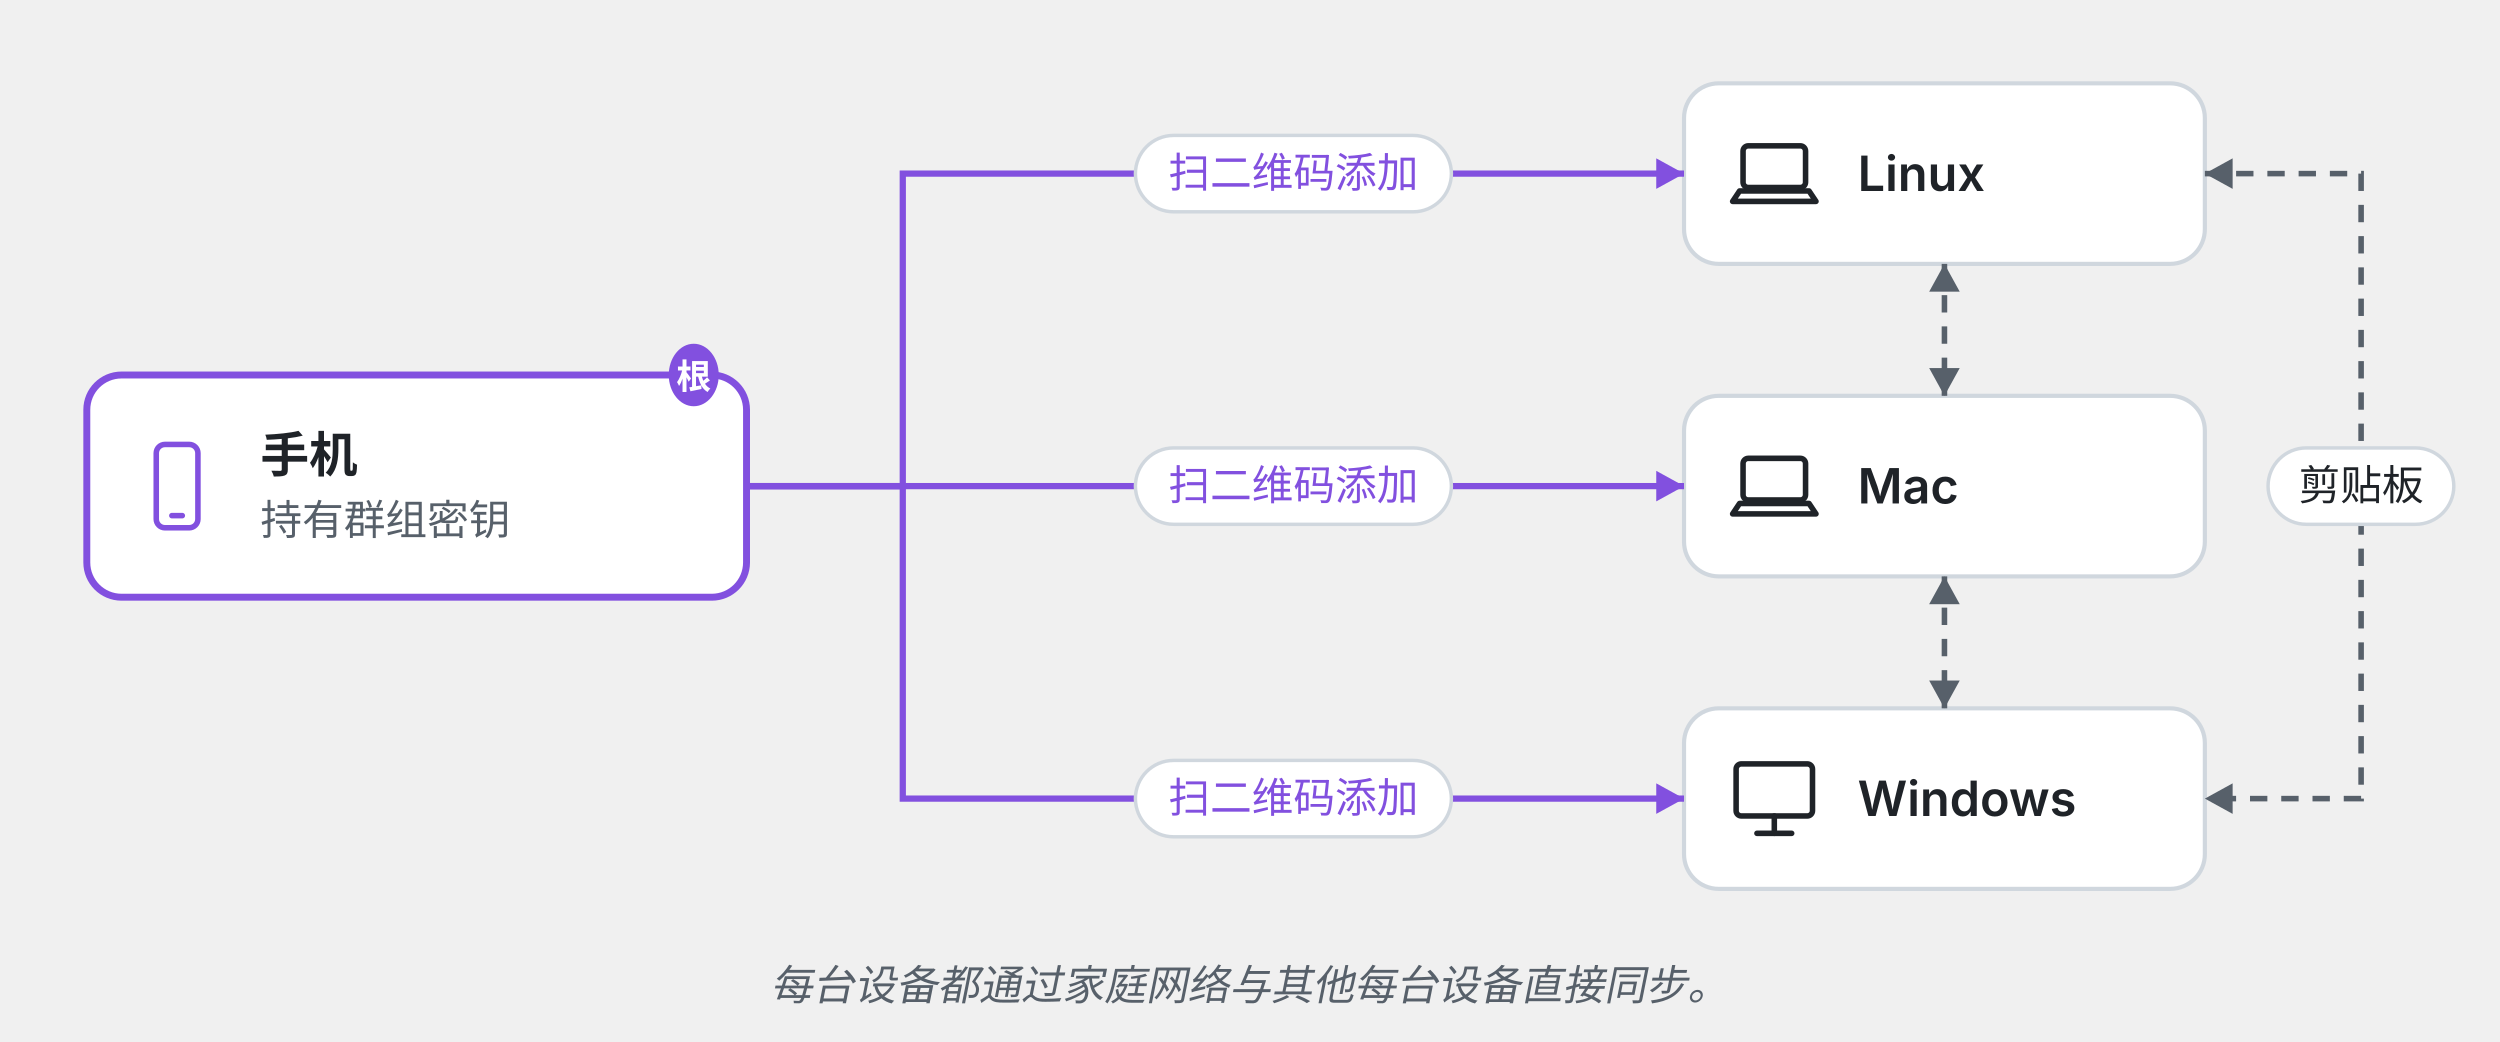
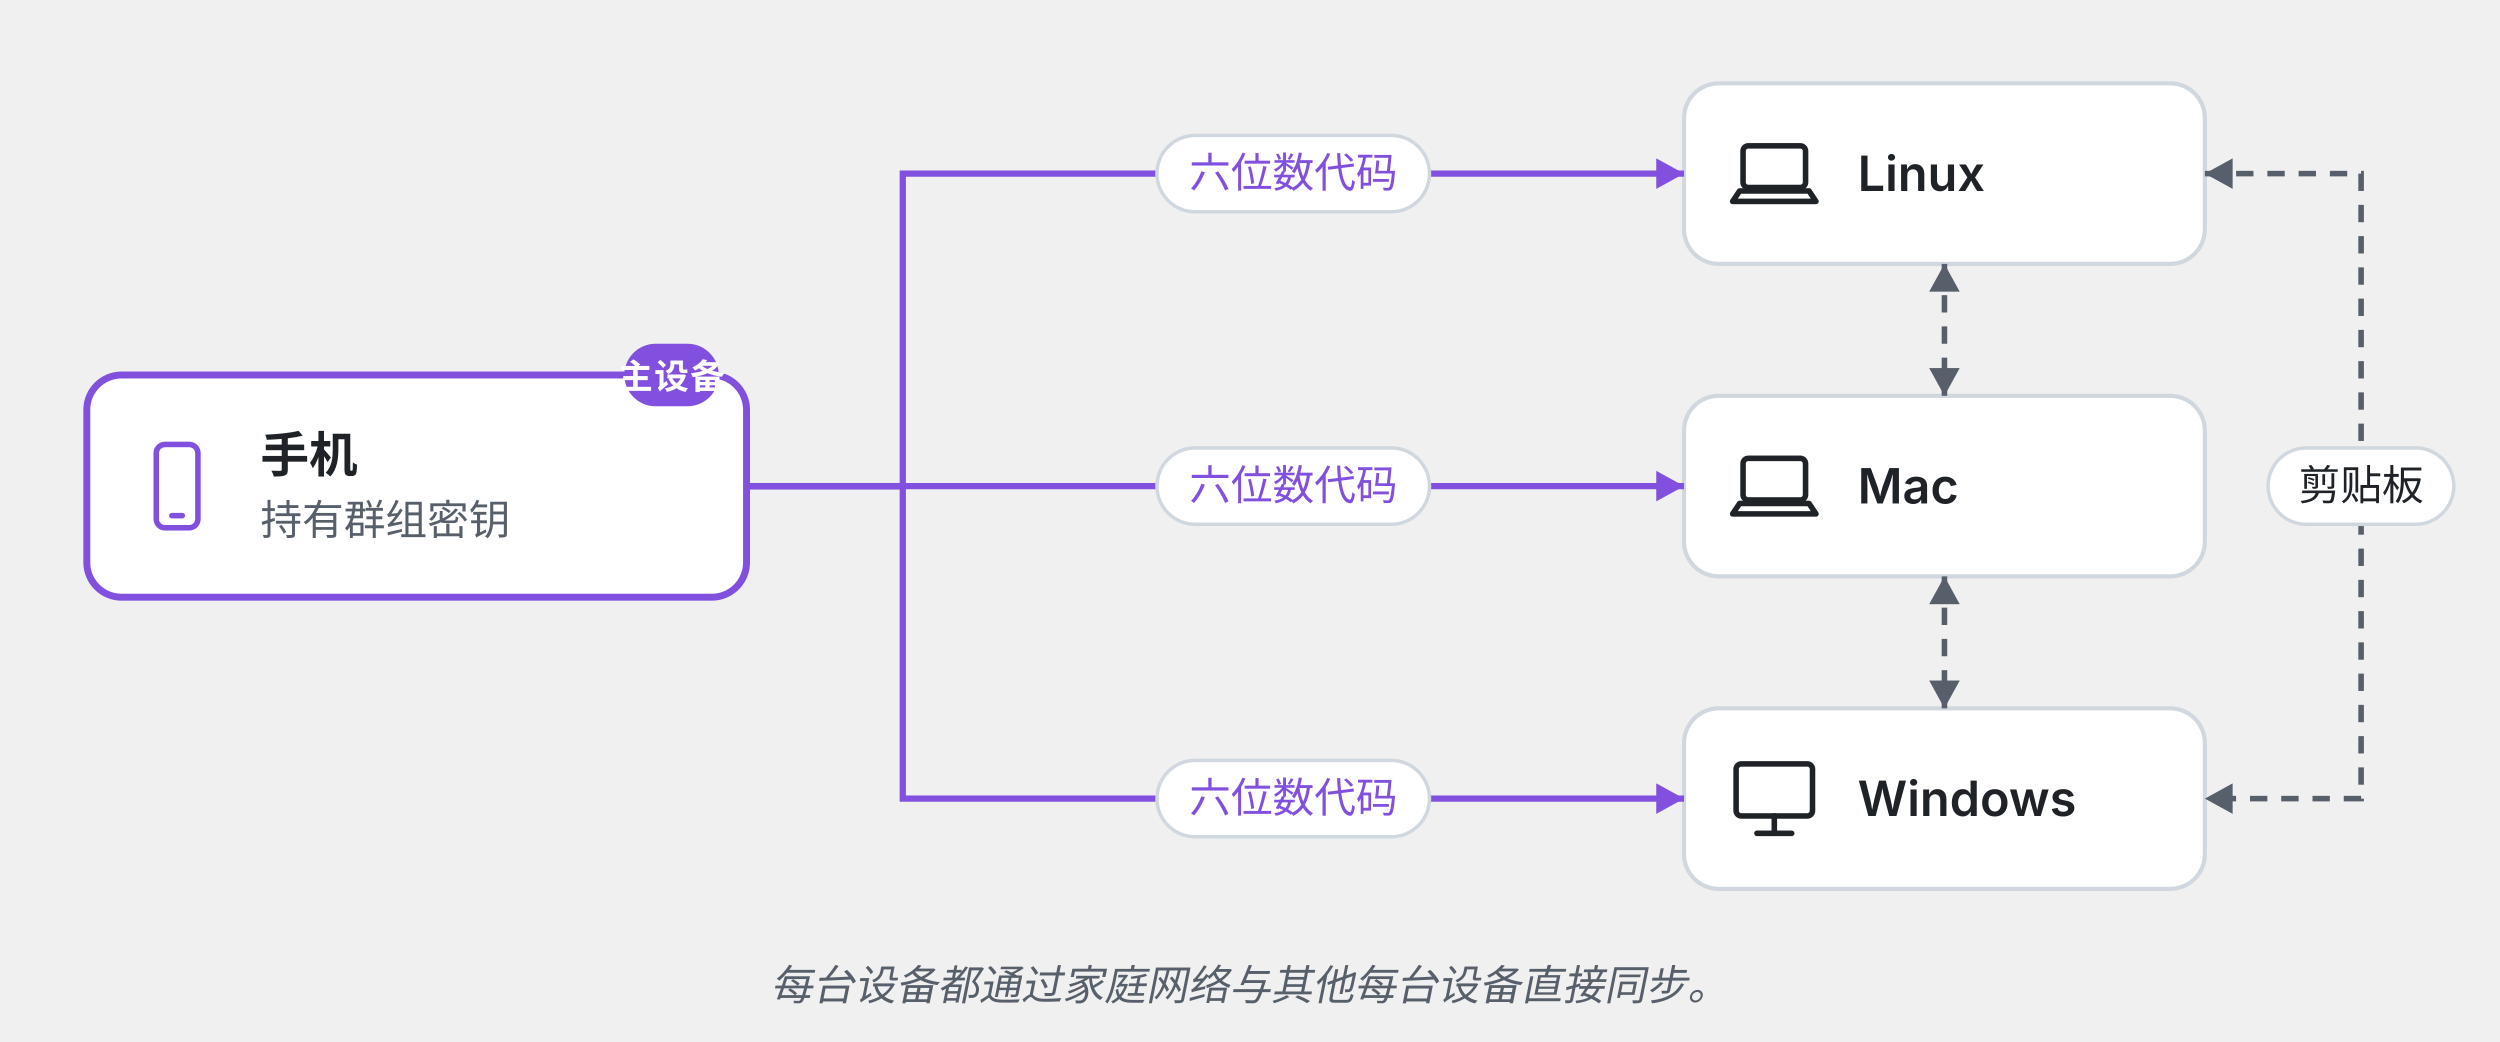
- <svg xmlns="http://www.w3.org/2000/svg" lang="zh" width="720" height="300" viewBox="0 0 720 300" role="img" aria-label="手机通过二维码添加每台电脑；之后这些电脑共用同一个剪贴板">
+ <svg xmlns="http://www.w3.org/2000/svg" lang="zh" width="720" height="300" viewBox="0 0 720 300" role="img" aria-label="手机通过六位数代码添加每台电脑；之后这些电脑共享一个剪贴板">
  <style>
  .bg { fill: none; }
  .zone { fill: #f6f8fa; stroke: #d0d7de; stroke-width: 1; }
  .zone-t { fill: #57606a; font: 600 13px system-ui, -apple-system, 'Segoe UI', sans-serif; letter-spacing: .02em; }
  .card { fill: #ffffff; stroke: #d0d7de; stroke-width: 1.2; }
  .card.key { stroke: #8250df; stroke-width: 2; }
  .card.srv { fill: #fff8c5; stroke: #d4a72c; }
  .t { fill: #1f2328; font: 600 14px system-ui, -apple-system, 'Segoe UI', sans-serif; }
  .s { fill: #57606a; font: 12px system-ui, -apple-system, 'Segoe UI', sans-serif; }
  .ic { fill: none; stroke: #1f2328; stroke-width: 1.6; stroke-linecap: round; stroke-linejoin: round; }
  .key .ic, .ic.key { stroke: #8250df; }
  .badge { fill: #8250df; }
  .badge-t { fill: #ffffff; font: 600 10px system-ui, -apple-system, 'Segoe UI', sans-serif; letter-spacing: .04em; }
  .e-tunnel { fill: none; stroke: #0969da; stroke-width: 3; }
  .e-home { fill: none; stroke: #57606a; stroke-width: 1.6; stroke-dasharray: 5 4; }
  .e-pair { fill: none; stroke: #8250df; stroke-width: 1.8; }
  .e-e2e { fill: none; stroke: #1a7f37; stroke-width: 1.8; stroke-dasharray: 2 4; stroke-linecap: round; }
  .a-tunnel { fill: #0969da; } .a-home { fill: #57606a; } .a-pair { fill: #8250df; } .a-e2e { fill: #1a7f37; }
  .lbl-bg { fill: #ffffff; stroke: #d0d7de; stroke-width: 1; }
  .lbl { fill: #1f2328; font: 12px system-ui, -apple-system, 'Segoe UI', sans-serif; }
  .lbl.tunnel { fill: #0969da; } .lbl.pair { fill: #8250df; } .lbl.e2e { fill: #1a7f37; }
  .note { fill: #57606a; font: italic 12px system-ui, -apple-system, 'Segoe UI', sans-serif; }
  @media (prefers-color-scheme: dark) {
    .zone { fill: #161b22; stroke: #30363d; }
    .zone-t, .s, .note { fill: #8b949e; }
    .card { fill: #0d1117; stroke: #3d444d; }
    .card.key { stroke: #a371f7; }
    .card.srv { fill: #272115; stroke: #9e6a03; }
    .t, .lbl { fill: #e6edf3; }
    .ic { stroke: #e6edf3; }
    .key .ic, .ic.key { stroke: #a371f7; }
    .badge { fill: #a371f7; }
    .badge-t { fill: #0d1117; }
    .e-tunnel { stroke: #4493f8; } .a-tunnel { fill: #4493f8; } .lbl.tunnel { fill: #4493f8; }
    .e-home { stroke: #8b949e; } .a-home { fill: #8b949e; }
    .e-pair { stroke: #a371f7; } .a-pair { fill: #a371f7; } .lbl.pair { fill: #a371f7; }
    .e-e2e { stroke: #3fb950; } .a-e2e { fill: #3fb950; } .lbl.e2e { fill: #3fb950; }
    .lbl-bg { fill: #0d1117; stroke: #3d444d; }
  }
</style>
  <g class="key">
    <rect class="card key" x="25.0" y="108.0" width="190" height="64" rx="10" />
    <g transform="translate(37.0,126)" class="ic">
      <rect x="8" y="2" width="12" height="24" rx="2.5" />
      <line x1="12.5" y1="22.5" x2="15.5" y2="22.5" />
    </g>
    <text class="t" x="75.0" y="136">手机</text>
    <text class="s" x="75.0" y="154">持有群组密钥</text>
-     <rect class="badge" x="192.6" y="99.0" width="14.4" height="18" rx="9" />
-     <text class="badge-t" x="199.8" y="112.0" text-anchor="middle">根</text>
+     <rect class="badge" x="179.8" y="99.0" width="27.2" height="18" rx="9" />
+     <text class="badge-t" x="193.4" y="112.0" text-anchor="middle">主设备</text>
  </g>
  <g class="">
    <rect class="card " x="485.0" y="24.0" width="150" height="52" rx="10" />
    <g transform="translate(497.0,36)" class="ic">
      <rect x="5" y="6" width="18" height="12" rx="1.5" />
      <path d="M2 22h24l-2 -3H4z" />
    </g>
    <text class="t" x="535.0" y="55">Linux</text>
  </g>
  <g class="">
    <rect class="card " x="485.0" y="114.0" width="150" height="52" rx="10" />
    <g transform="translate(497.0,126)" class="ic">
      <rect x="5" y="6" width="18" height="12" rx="1.5" />
      <path d="M2 22h24l-2 -3H4z" />
    </g>
    <text class="t" x="535.0" y="145">Mac</text>
  </g>
  <g class="">
    <rect class="card " x="485.0" y="204.0" width="150" height="52" rx="10" />
    <g transform="translate(497.0,216)" class="ic">
      <rect x="3" y="4" width="22" height="15" rx="1.5" />
      <line x1="14" y1="19" x2="14" y2="24" />
      <line x1="9" y1="24" x2="19" y2="24" />
    </g>
    <text class="t" x="535.0" y="235">Windows</text>
  </g>
  <path class="e-pair" d="M215.0,140.0 L260.0,140.0 L260.0,50.0 L485.0,50.0" />
  <path class="a-pair" d="M485.0,50.0 L477.0,45.6 L477.0,54.4z" />
  <path class="e-pair" d="M215.0,140.0 L485.0,140.0" />
  <path class="a-pair" d="M485.0,140.0 L477.0,135.6 L477.0,144.4z" />
  <path class="e-pair" d="M215.0,140.0 L260.0,140.0 L260.0,230.0 L485.0,230.0" />
  <path class="a-pair" d="M485.0,230.0 L477.0,225.6 L477.0,234.4z" />
  <path class="e-home" d="M560.0,76.0 L560.0,114.0" />
  <path class="a-home" d="M560.0,114.0 L564.4,106.0 L555.6,106.0z" />
  <path class="a-home" d="M560.0,76.0 L555.6,84.0 L564.4,84.0z" />
  <path class="e-home" d="M560.0,166.0 L560.0,204.0" />
  <path class="a-home" d="M560.0,204.0 L564.4,196.0 L555.6,196.0z" />
  <path class="a-home" d="M560.0,166.0 L555.6,174.0 L564.4,174.0z" />
  <path class="e-home" d="M635.0,50 L680,50 L680,230 L635.0,230" />
  <path class="a-home" d="M635.0,230 L643.0,234.4 L643.0,225.6z" />
  <path class="a-home" d="M635.0,50 L643.0,54.4 L643.0,45.6z" />
  <text class="note" x="360" y="288" text-anchor="middle">每台设备都通过家庭网络与其他每台设备直接同步。</text>
-   <rect class="lbl-bg" x="327.0" y="39.0" width="91.0" height="22" rx="11.0" />
-   <text class="lbl pair" x="372.5" y="54.0" text-anchor="middle">扫二维码添加</text>
-   <rect class="lbl-bg" x="327.0" y="129.0" width="91.0" height="22" rx="11.0" />
-   <text class="lbl pair" x="372.5" y="144.0" text-anchor="middle">扫二维码添加</text>
-   <rect class="lbl-bg" x="327.0" y="219.0" width="91.0" height="22" rx="11.0" />
-   <text class="lbl pair" x="372.5" y="234.0" text-anchor="middle">扫二维码添加</text>
+   <rect class="lbl-bg" x="333.2" y="39.0" width="78.5" height="22" rx="11.0" />
+   <text class="lbl pair" x="372.5" y="54.0" text-anchor="middle">六位数代码</text>
+   <rect class="lbl-bg" x="333.2" y="129.0" width="78.5" height="22" rx="11.0" />
+   <text class="lbl pair" x="372.5" y="144.0" text-anchor="middle">六位数代码</text>
+   <rect class="lbl-bg" x="333.2" y="219.0" width="78.5" height="22" rx="11.0" />
+   <text class="lbl pair" x="372.5" y="234.0" text-anchor="middle">六位数代码</text>
  <rect class="lbl-bg" x="653.2" y="129.0" width="53.5" height="22" rx="11.0" />
  <text class="lbl home" x="680" y="144.0" text-anchor="middle">剪贴板</text>
</svg>
